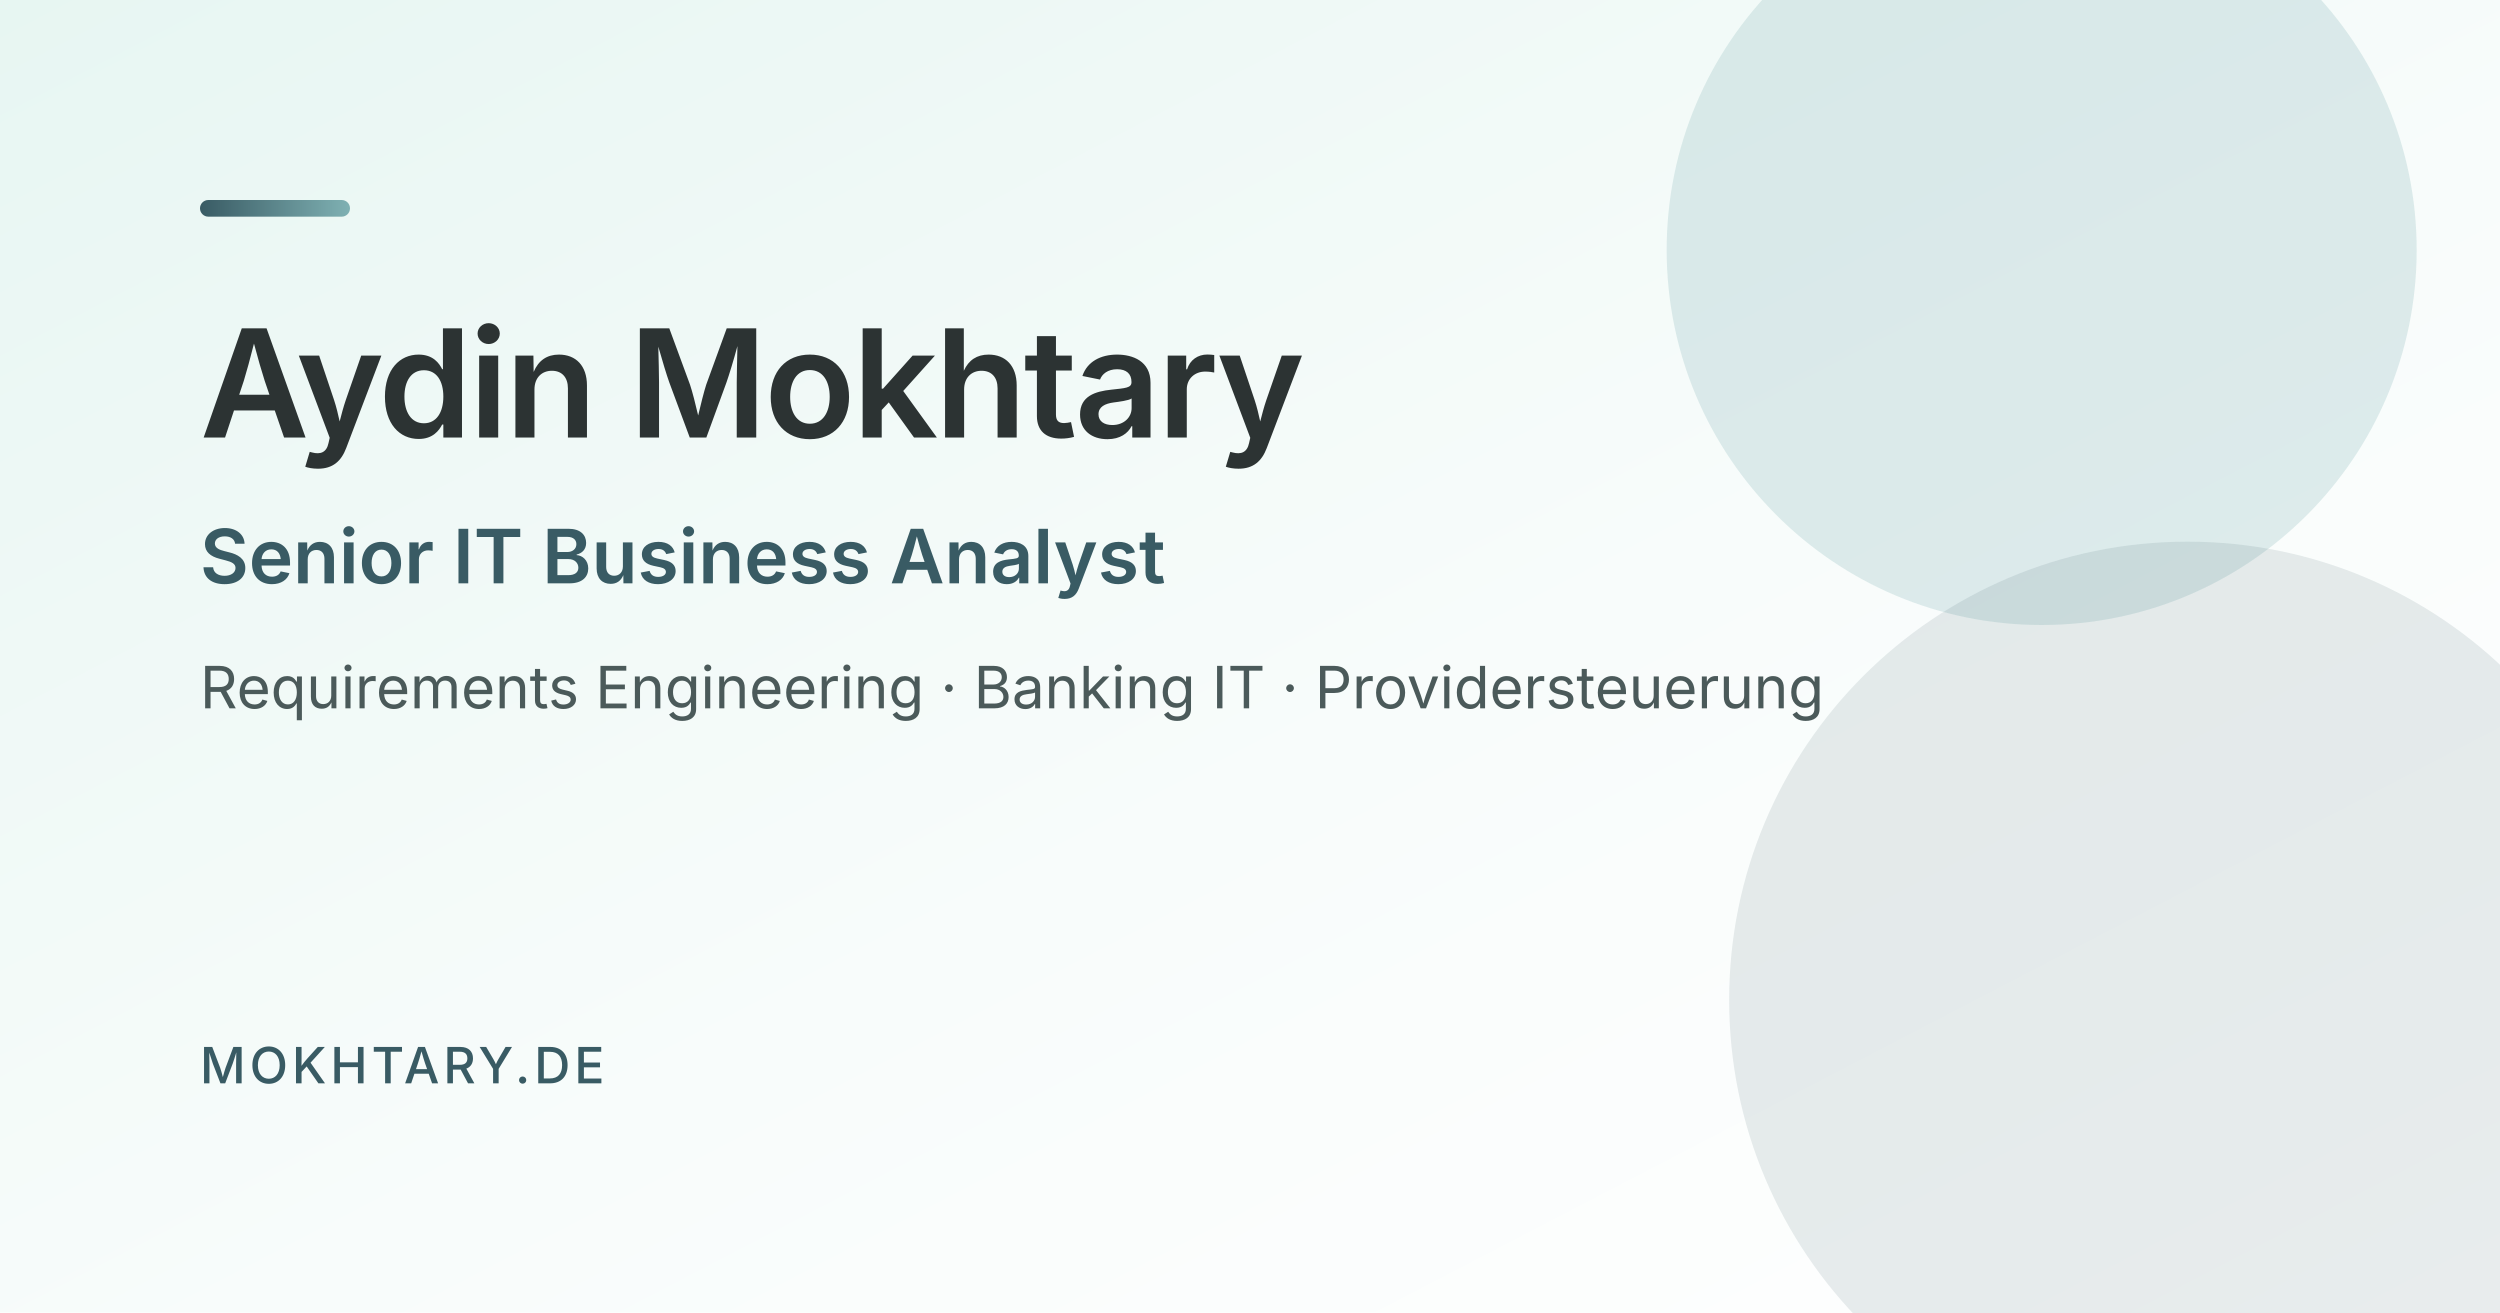
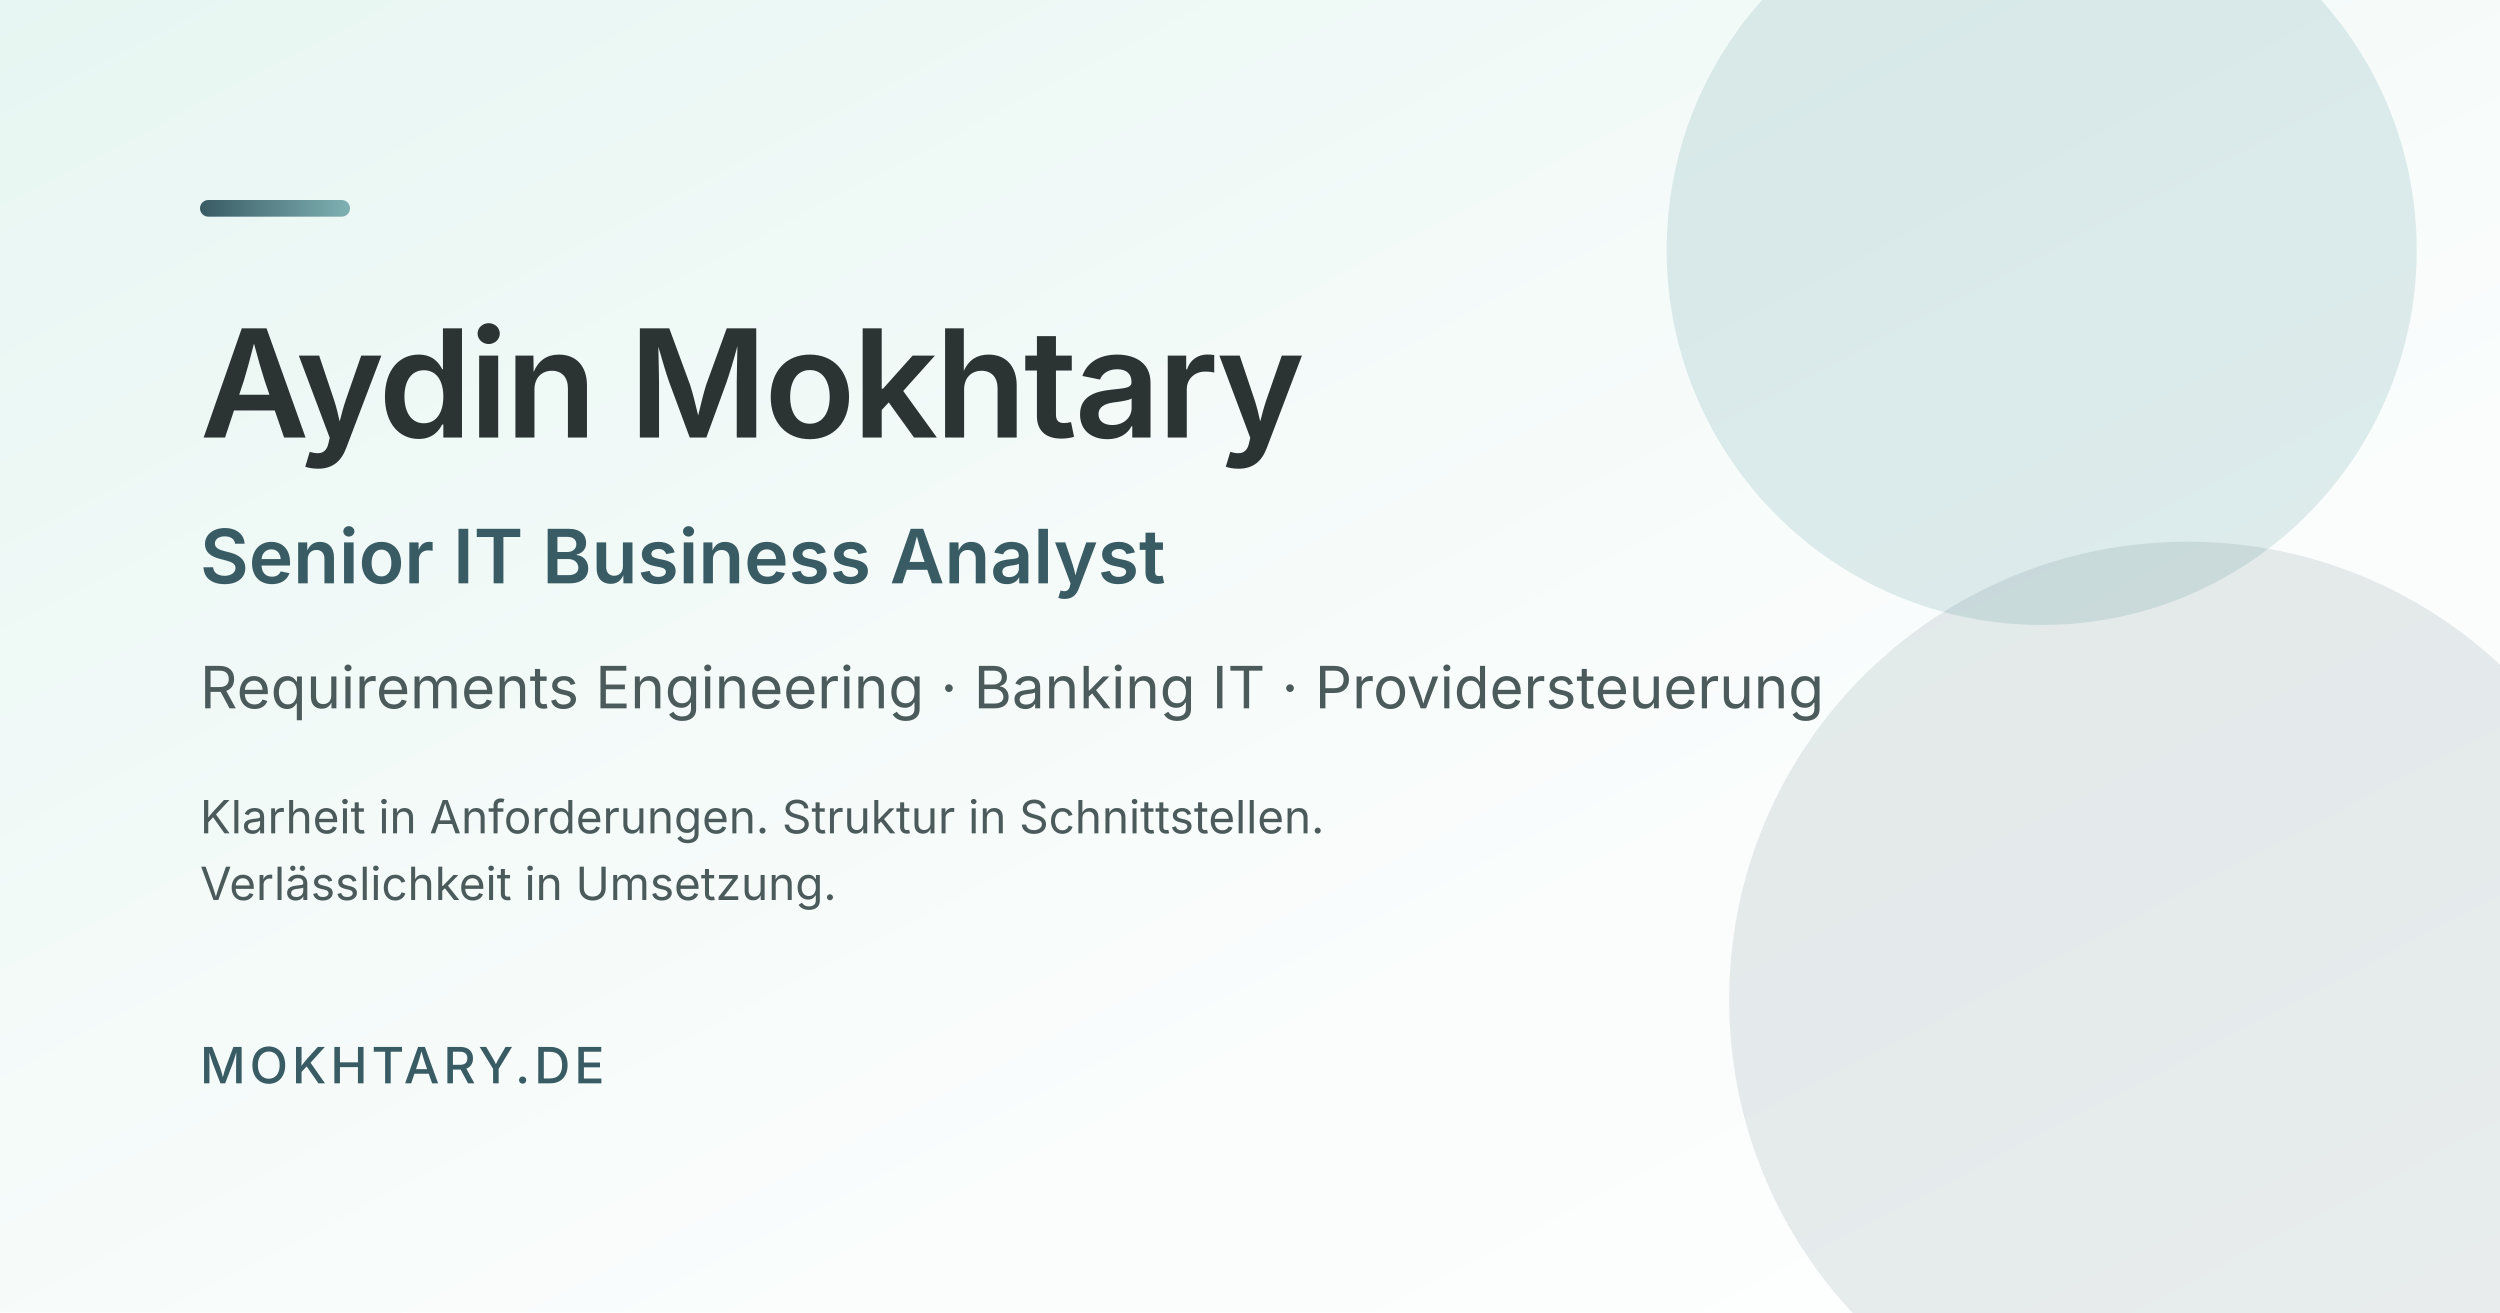
- <svg xmlns="http://www.w3.org/2000/svg" width="1200" height="630" viewBox="0 0 1200 630" role="img" aria-label="Aydin Mokhtary · Professional IT">
+ <svg xmlns="http://www.w3.org/2000/svg" width="1200" height="630" viewBox="0 0 1200 630" role="img" aria-label="Aydin Mokhtary Professional IT">
  <defs>
    <linearGradient id="bg" x1="0" y1="0" x2="1" y2="1">
      <stop offset="0%" stop-color="#E7F6F2" />
      <stop offset="55%" stop-color="#F8FCFB" />
      <stop offset="100%" stop-color="#FFFFFF" />
    </linearGradient>
    <linearGradient id="accent" x1="0" y1="0" x2="1" y2="0">
      <stop offset="0%" stop-color="#395B64" />
      <stop offset="100%" stop-color="#7FB1B3" />
    </linearGradient>
  </defs>
  <rect width="1200" height="630" fill="url(#bg)" />
  <circle cx="980" cy="120" r="180" fill="#A5C9CA" opacity="0.35" />
  <circle cx="1050" cy="480" r="220" fill="#395B64" opacity="0.12" />
  <rect x="96" y="96" width="72" height="8" rx="4" fill="url(#accent)" />
  <text x="96" y="210" fill="#2C3333" font-family="system-ui, -apple-system, Segoe UI, sans-serif" font-size="72" font-weight="600" letter-spacing="-0.02em">Aydin Mokhtary</text>
  <text x="96" y="280" fill="#395B64" font-family="system-ui, -apple-system, Segoe UI, sans-serif" font-size="36" font-weight="600">Senior IT Business Analyst</text>
  <text x="96" y="340" fill="#4B5A5A" font-family="system-ui, -apple-system, Segoe UI, sans-serif" font-size="28" font-weight="400">Requirements Engineering · Banking IT · Providersteuerung</text>
+   <text x="96" y="400" fill="#4B5A5A" font-family="system-ui, -apple-system, Segoe UI, sans-serif" font-size="22" font-weight="400">Klarheit in Anforderungen. Struktur in Schnittstellen.</text>
+   <text x="96" y="432" fill="#4B5A5A" font-family="system-ui, -apple-system, Segoe UI, sans-serif" font-size="22" font-weight="400">Verlässlichkeit in Umsetzung.</text>
  <text x="96" y="520" fill="#395B64" font-family="system-ui, -apple-system, Segoe UI, sans-serif" font-size="24" font-weight="500" letter-spacing="0.08em">MOKHTARY.DE</text>
</svg>
